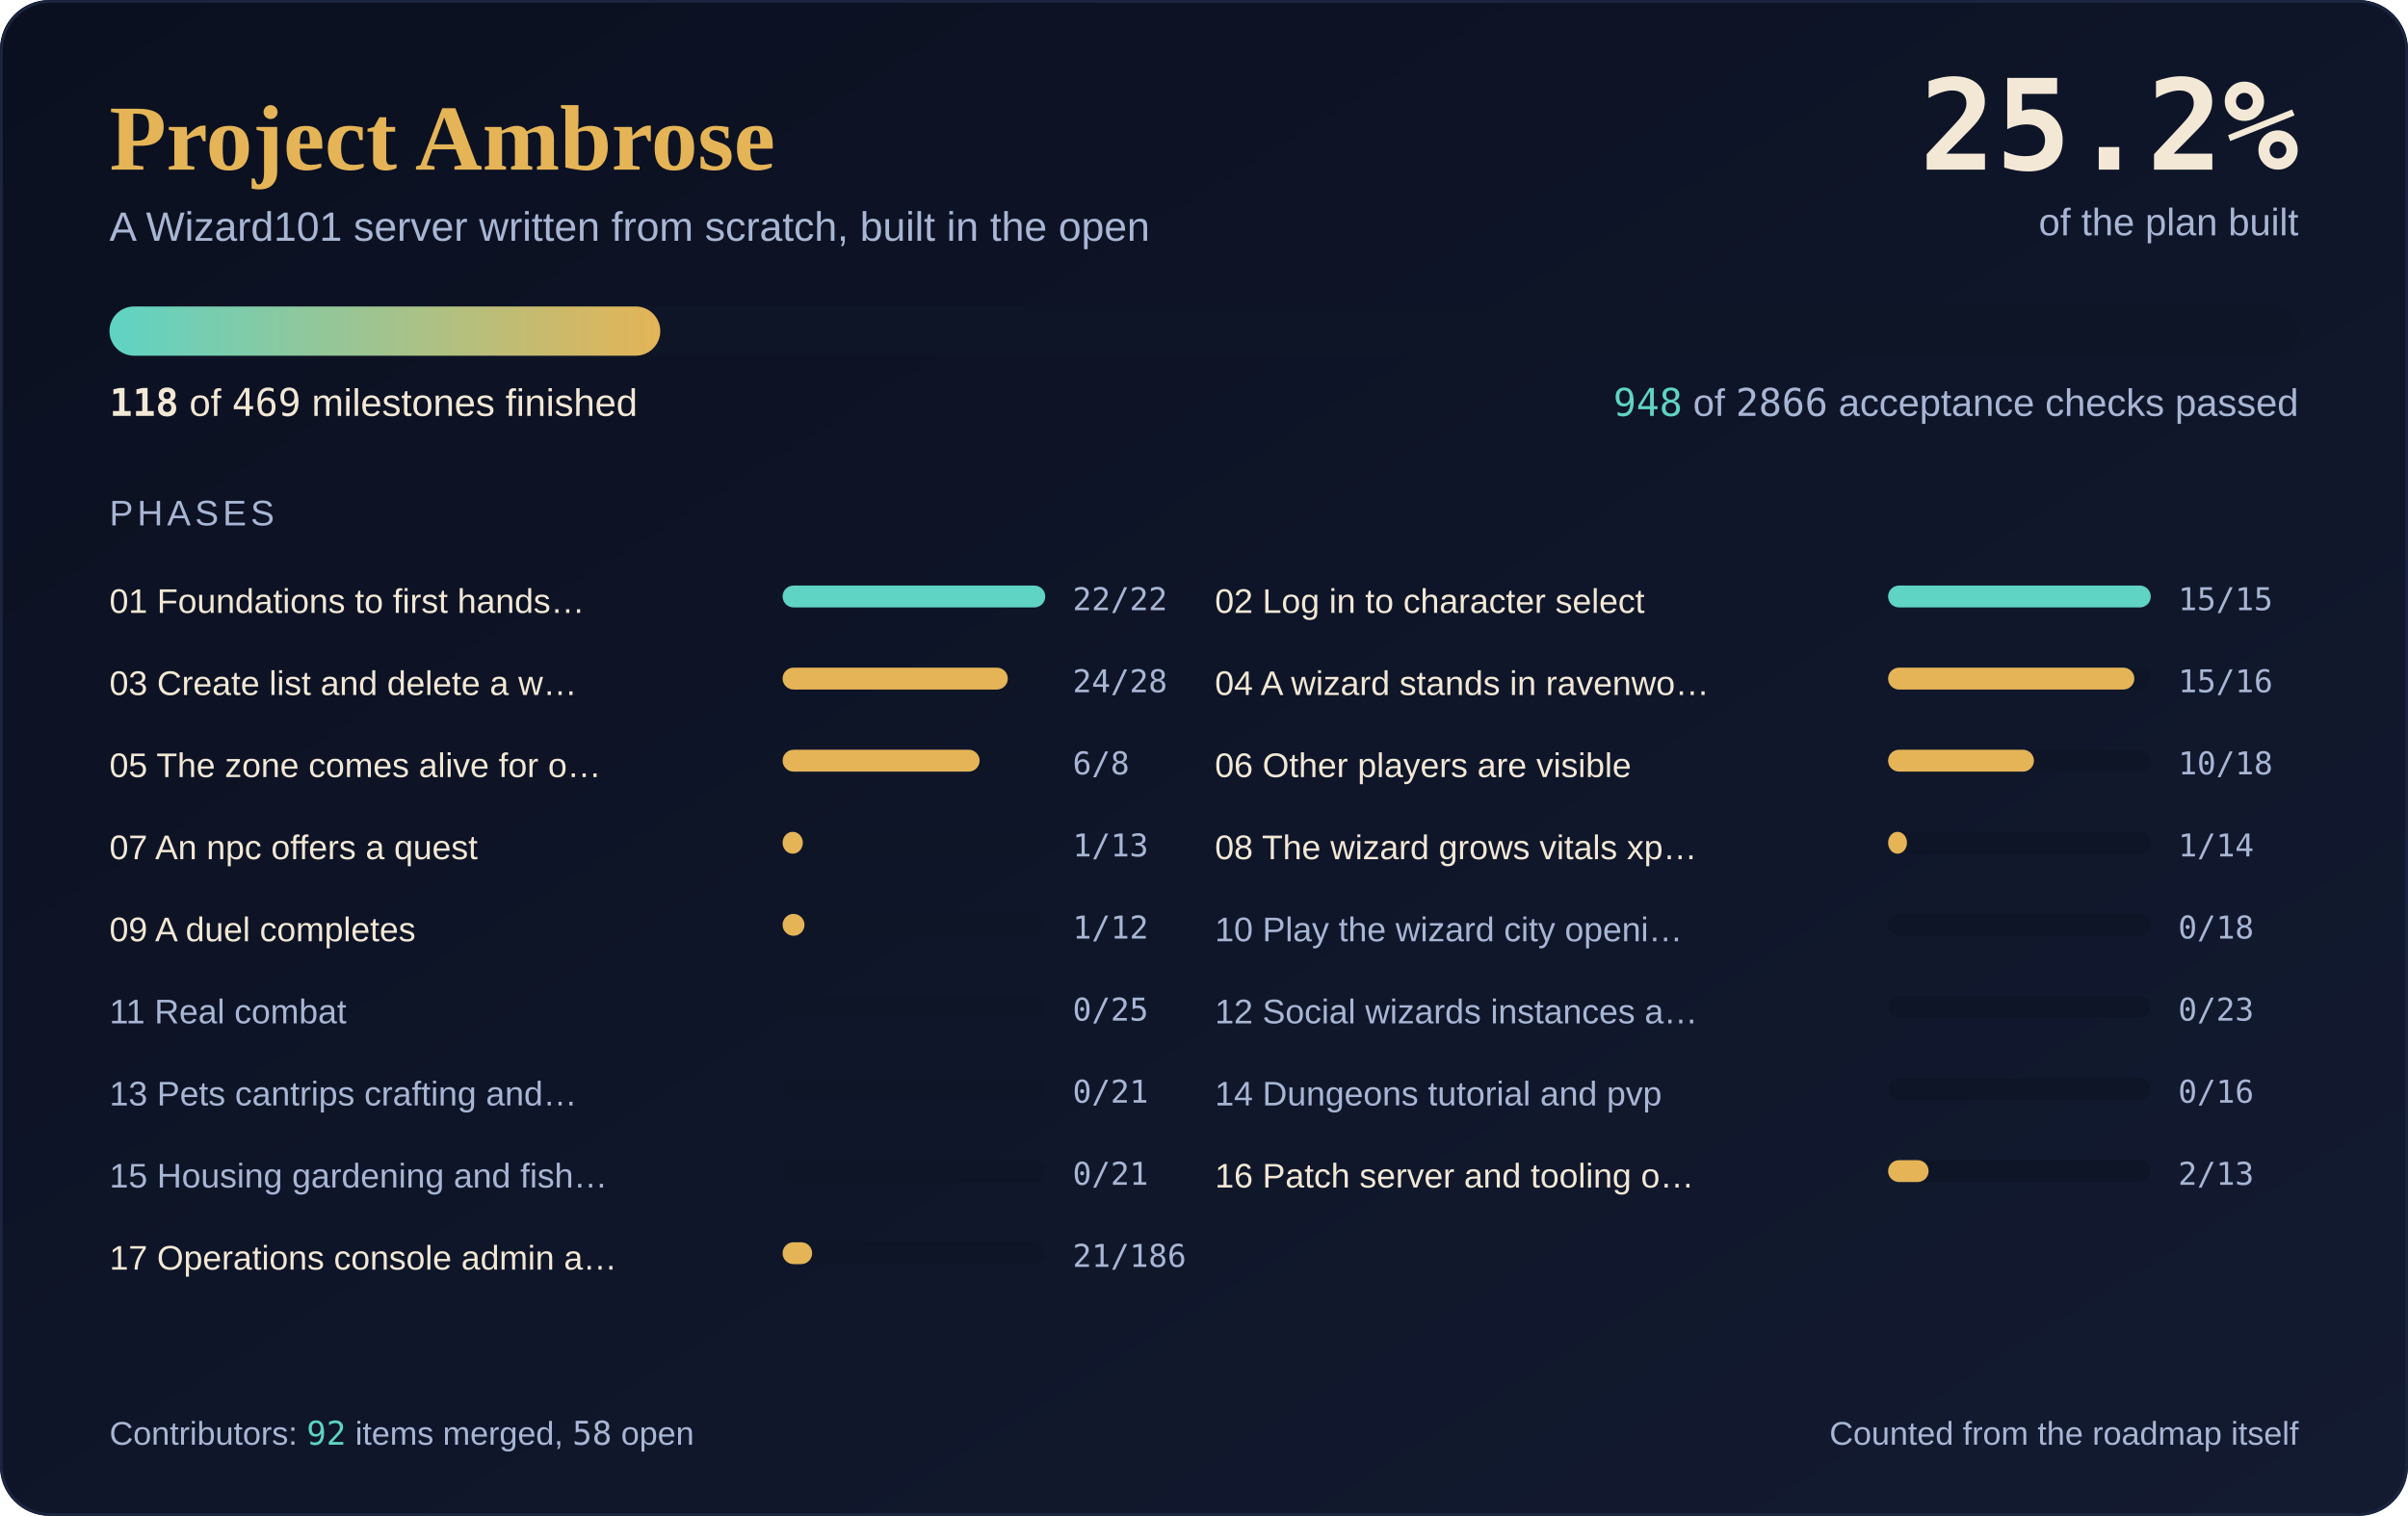
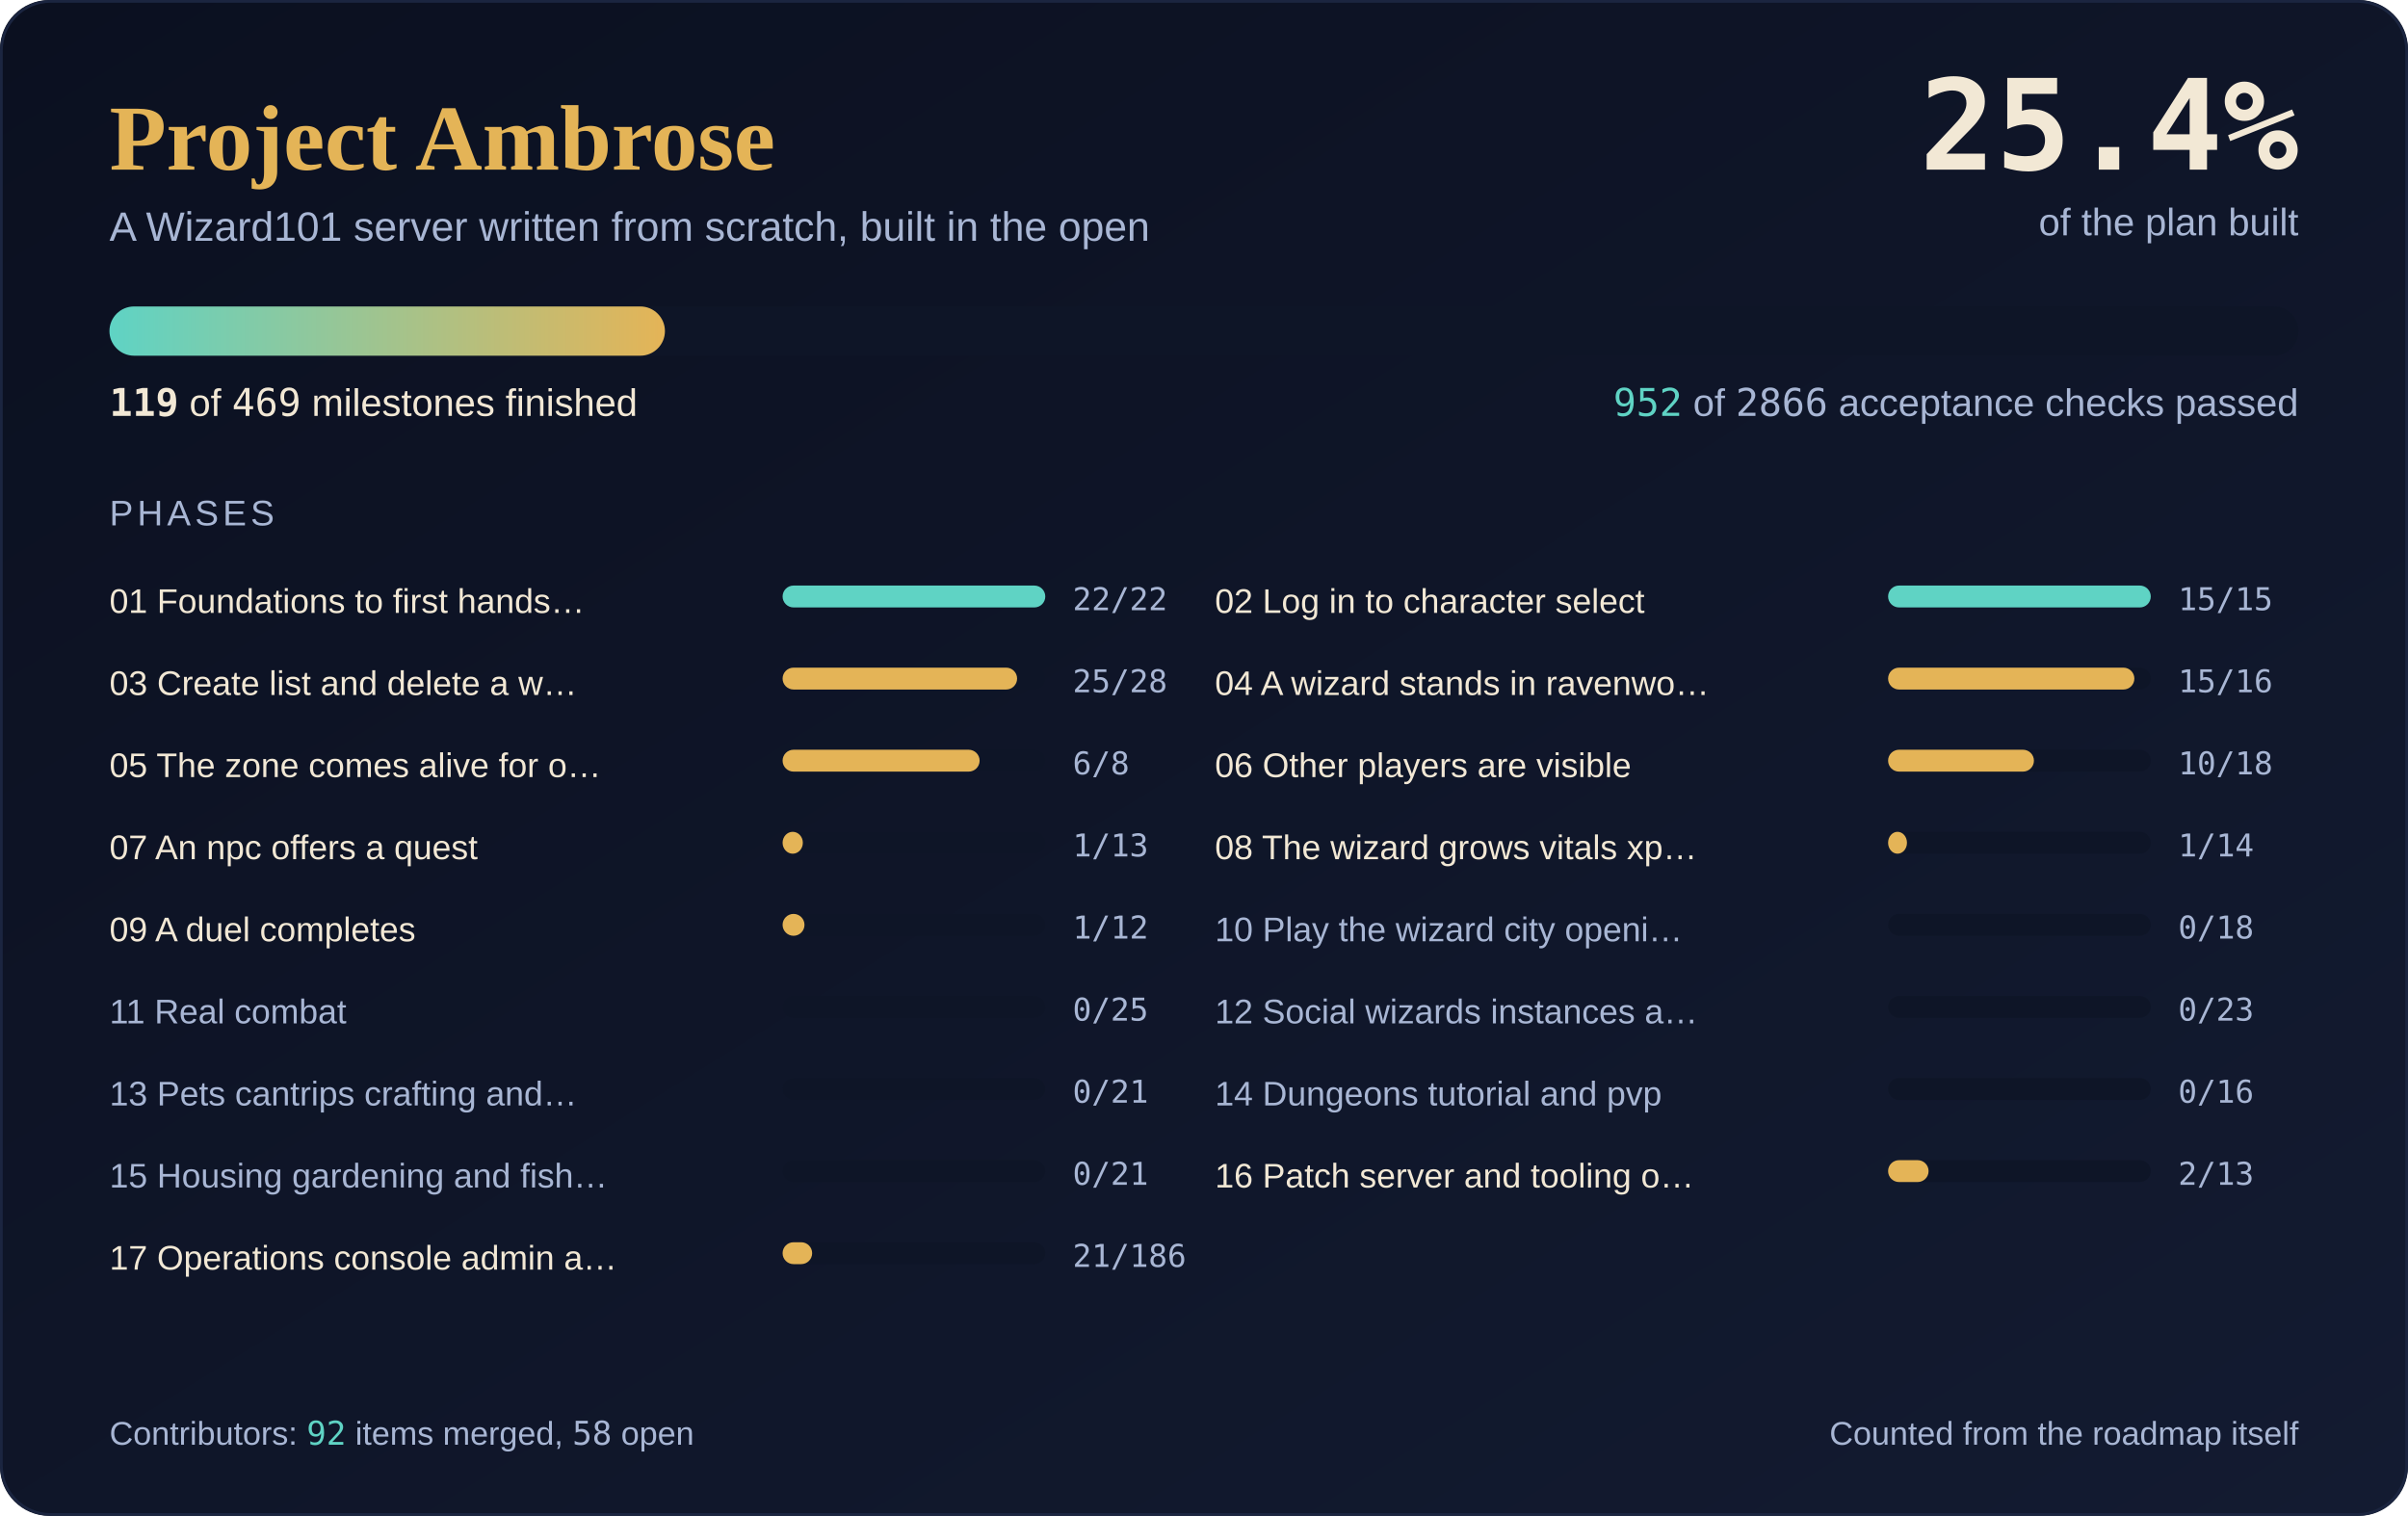
- <svg xmlns="http://www.w3.org/2000/svg" width="880" height="554" viewBox="0 0 880 554" role="img" aria-label="Project Ambrose progress: 118 of 469 milestones complete, 25.2 percent">
+ <svg xmlns="http://www.w3.org/2000/svg" width="880" height="554" viewBox="0 0 880 554" role="img" aria-label="Project Ambrose progress: 119 of 469 milestones complete, 25.4 percent">
  <defs>
    <linearGradient id="sky" x1="0" y1="0" x2="1" y2="1">
      <stop offset="0" stop-color="#0B1020" />
      <stop offset="1" stop-color="#131B31" />
    </linearGradient>
    <linearGradient id="fill" x1="0" y1="0" x2="1" y2="0">
      <stop offset="0" stop-color="#5FD3C4" />
      <stop offset="1" stop-color="#E4B457" />
    </linearGradient>
  </defs>
  <rect width="880" height="554" rx="18" fill="url(#sky)" />
  <rect x="0.5" y="0.5" width="879" height="553" rx="18" fill="none" stroke="#1B2540" />
  <text x="40" y="62" font-family="'Cormorant Garamond', Georgia, 'Times New Roman', serif" font-size="34" font-weight="600" fill="#E4B457">Project Ambrose</text>
  <text x="40" y="88" font-family="Karla, 'Segoe UI', 'Helvetica Neue', Arial, sans-serif" font-size="15" fill="#A8B6D4">A Wizard101 server written from scratch, built in the open</text>
-   <text x="840" y="62" text-anchor="end" font-family="'JetBrains Mono', Consolas, 'DejaVu Sans Mono', monospace" font-size="46" font-weight="700" fill="#F2E8D5">25.2%</text>
+   <text x="840" y="62" text-anchor="end" font-family="'JetBrains Mono', Consolas, 'DejaVu Sans Mono', monospace" font-size="46" font-weight="700" fill="#F2E8D5">25.4%</text>
  <text x="840" y="86" text-anchor="end" font-family="Karla, 'Segoe UI', 'Helvetica Neue', Arial, sans-serif" font-size="14" fill="#A8B6D4">of the plan built</text>
  <rect x="40" y="112" width="800" height="18" rx="9.0" fill="#0E1527" />
-   <rect x="40" y="112" width="201.3" height="18" rx="9.0" fill="url(#fill)" />
+   <rect x="40" y="112" width="203.0" height="18" rx="9.0" fill="url(#fill)" />
  <text x="40" y="152" font-family="Karla, 'Segoe UI', 'Helvetica Neue', Arial, sans-serif" font-size="14" fill="#F2E8D5">
-     <tspan font-family="'JetBrains Mono', Consolas, 'DejaVu Sans Mono', monospace" font-weight="700">118</tspan> of <tspan font-family="'JetBrains Mono', Consolas, 'DejaVu Sans Mono', monospace">469</tspan> milestones finished</text>
+     <tspan font-family="'JetBrains Mono', Consolas, 'DejaVu Sans Mono', monospace" font-weight="700">119</tspan> of <tspan font-family="'JetBrains Mono', Consolas, 'DejaVu Sans Mono', monospace">469</tspan> milestones finished</text>
  <text x="840" y="152" text-anchor="end" font-family="Karla, 'Segoe UI', 'Helvetica Neue', Arial, sans-serif" font-size="14" fill="#A8B6D4">
-     <tspan font-family="'JetBrains Mono', Consolas, 'DejaVu Sans Mono', monospace" fill="#5FD3C4">948</tspan> of <tspan font-family="'JetBrains Mono', Consolas, 'DejaVu Sans Mono', monospace">2866</tspan> acceptance checks passed</text>
+     <tspan font-family="'JetBrains Mono', Consolas, 'DejaVu Sans Mono', monospace" fill="#5FD3C4">952</tspan> of <tspan font-family="'JetBrains Mono', Consolas, 'DejaVu Sans Mono', monospace">2866</tspan> acceptance checks passed</text>
  <text x="40" y="192" font-family="Karla, 'Segoe UI', 'Helvetica Neue', Arial, sans-serif" font-size="13" fill="#A8B6D4" letter-spacing="1.5">PHASES</text>
  <text x="40" y="224" font-family="Karla, 'Segoe UI', 'Helvetica Neue', Arial, sans-serif" font-size="12.5" fill="#F2E8D5">01 Foundations to first hands…</text>
  <rect x="286" y="214" width="96" height="8" rx="4.0" fill="#0E1527" />
  <rect x="286" y="214" width="96.0" height="8" rx="4.0" fill="#5FD3C4" />
  <text x="392" y="223" font-family="'JetBrains Mono', Consolas, 'DejaVu Sans Mono', monospace" font-size="11.5" fill="#A8B6D4">22/22</text>
  <text x="444" y="224" font-family="Karla, 'Segoe UI', 'Helvetica Neue', Arial, sans-serif" font-size="12.5" fill="#F2E8D5">02 Log in to character select</text>
  <rect x="690" y="214" width="96" height="8" rx="4.0" fill="#0E1527" />
  <rect x="690" y="214" width="96.0" height="8" rx="4.0" fill="#5FD3C4" />
  <text x="796" y="223" font-family="'JetBrains Mono', Consolas, 'DejaVu Sans Mono', monospace" font-size="11.5" fill="#A8B6D4">15/15</text>
  <text x="40" y="254" font-family="Karla, 'Segoe UI', 'Helvetica Neue', Arial, sans-serif" font-size="12.5" fill="#F2E8D5">03 Create list and delete a w…</text>
  <rect x="286" y="244" width="96" height="8" rx="4.0" fill="#0E1527" />
-   <rect x="286" y="244" width="82.3" height="8" rx="4.0" fill="#E4B457" />
-   <text x="392" y="253" font-family="'JetBrains Mono', Consolas, 'DejaVu Sans Mono', monospace" font-size="11.5" fill="#A8B6D4">24/28</text>
+   <rect x="286" y="244" width="85.7" height="8" rx="4.0" fill="#E4B457" />
+   <text x="392" y="253" font-family="'JetBrains Mono', Consolas, 'DejaVu Sans Mono', monospace" font-size="11.5" fill="#A8B6D4">25/28</text>
  <text x="444" y="254" font-family="Karla, 'Segoe UI', 'Helvetica Neue', Arial, sans-serif" font-size="12.5" fill="#F2E8D5">04 A wizard stands in ravenwo…</text>
  <rect x="690" y="244" width="96" height="8" rx="4.0" fill="#0E1527" />
  <rect x="690" y="244" width="90.0" height="8" rx="4.0" fill="#E4B457" />
  <text x="796" y="253" font-family="'JetBrains Mono', Consolas, 'DejaVu Sans Mono', monospace" font-size="11.5" fill="#A8B6D4">15/16</text>
  <text x="40" y="284" font-family="Karla, 'Segoe UI', 'Helvetica Neue', Arial, sans-serif" font-size="12.5" fill="#F2E8D5">05 The zone comes alive for o…</text>
  <rect x="286" y="274" width="96" height="8" rx="4.0" fill="#0E1527" />
  <rect x="286" y="274" width="72.0" height="8" rx="4.0" fill="#E4B457" />
  <text x="392" y="283" font-family="'JetBrains Mono', Consolas, 'DejaVu Sans Mono', monospace" font-size="11.5" fill="#A8B6D4">6/8</text>
  <text x="444" y="284" font-family="Karla, 'Segoe UI', 'Helvetica Neue', Arial, sans-serif" font-size="12.5" fill="#F2E8D5">06 Other players are visible</text>
  <rect x="690" y="274" width="96" height="8" rx="4.0" fill="#0E1527" />
  <rect x="690" y="274" width="53.3" height="8" rx="4.0" fill="#E4B457" />
  <text x="796" y="283" font-family="'JetBrains Mono', Consolas, 'DejaVu Sans Mono', monospace" font-size="11.5" fill="#A8B6D4">10/18</text>
  <text x="40" y="314" font-family="Karla, 'Segoe UI', 'Helvetica Neue', Arial, sans-serif" font-size="12.5" fill="#F2E8D5">07 An npc offers a quest</text>
  <rect x="286" y="304" width="96" height="8" rx="4.0" fill="#0E1527" />
  <rect x="286" y="304" width="7.4" height="8" rx="4.0" fill="#E4B457" />
  <text x="392" y="313" font-family="'JetBrains Mono', Consolas, 'DejaVu Sans Mono', monospace" font-size="11.5" fill="#A8B6D4">1/13</text>
  <text x="444" y="314" font-family="Karla, 'Segoe UI', 'Helvetica Neue', Arial, sans-serif" font-size="12.5" fill="#F2E8D5">08 The wizard grows vitals xp…</text>
  <rect x="690" y="304" width="96" height="8" rx="4.0" fill="#0E1527" />
  <rect x="690" y="304" width="6.9" height="8" rx="4.0" fill="#E4B457" />
  <text x="796" y="313" font-family="'JetBrains Mono', Consolas, 'DejaVu Sans Mono', monospace" font-size="11.5" fill="#A8B6D4">1/14</text>
  <text x="40" y="344" font-family="Karla, 'Segoe UI', 'Helvetica Neue', Arial, sans-serif" font-size="12.5" fill="#F2E8D5">09 A duel completes</text>
  <rect x="286" y="334" width="96" height="8" rx="4.0" fill="#0E1527" />
  <rect x="286" y="334" width="8.0" height="8" rx="4.0" fill="#E4B457" />
  <text x="392" y="343" font-family="'JetBrains Mono', Consolas, 'DejaVu Sans Mono', monospace" font-size="11.5" fill="#A8B6D4">1/12</text>
  <text x="444" y="344" font-family="Karla, 'Segoe UI', 'Helvetica Neue', Arial, sans-serif" font-size="12.5" fill="#A8B6D4">10 Play the wizard city openi…</text>
  <rect x="690" y="334" width="96" height="8" rx="4.0" fill="#0E1527" />
  <text x="796" y="343" font-family="'JetBrains Mono', Consolas, 'DejaVu Sans Mono', monospace" font-size="11.5" fill="#A8B6D4">0/18</text>
  <text x="40" y="374" font-family="Karla, 'Segoe UI', 'Helvetica Neue', Arial, sans-serif" font-size="12.5" fill="#A8B6D4">11 Real combat</text>
  <rect x="286" y="364" width="96" height="8" rx="4.0" fill="#0E1527" />
  <text x="392" y="373" font-family="'JetBrains Mono', Consolas, 'DejaVu Sans Mono', monospace" font-size="11.5" fill="#A8B6D4">0/25</text>
  <text x="444" y="374" font-family="Karla, 'Segoe UI', 'Helvetica Neue', Arial, sans-serif" font-size="12.5" fill="#A8B6D4">12 Social wizards instances a…</text>
  <rect x="690" y="364" width="96" height="8" rx="4.0" fill="#0E1527" />
  <text x="796" y="373" font-family="'JetBrains Mono', Consolas, 'DejaVu Sans Mono', monospace" font-size="11.5" fill="#A8B6D4">0/23</text>
  <text x="40" y="404" font-family="Karla, 'Segoe UI', 'Helvetica Neue', Arial, sans-serif" font-size="12.5" fill="#A8B6D4">13 Pets cantrips crafting and…</text>
  <rect x="286" y="394" width="96" height="8" rx="4.0" fill="#0E1527" />
  <text x="392" y="403" font-family="'JetBrains Mono', Consolas, 'DejaVu Sans Mono', monospace" font-size="11.5" fill="#A8B6D4">0/21</text>
  <text x="444" y="404" font-family="Karla, 'Segoe UI', 'Helvetica Neue', Arial, sans-serif" font-size="12.5" fill="#A8B6D4">14 Dungeons tutorial and pvp</text>
  <rect x="690" y="394" width="96" height="8" rx="4.0" fill="#0E1527" />
  <text x="796" y="403" font-family="'JetBrains Mono', Consolas, 'DejaVu Sans Mono', monospace" font-size="11.5" fill="#A8B6D4">0/16</text>
  <text x="40" y="434" font-family="Karla, 'Segoe UI', 'Helvetica Neue', Arial, sans-serif" font-size="12.5" fill="#A8B6D4">15 Housing gardening and fish…</text>
  <rect x="286" y="424" width="96" height="8" rx="4.0" fill="#0E1527" />
  <text x="392" y="433" font-family="'JetBrains Mono', Consolas, 'DejaVu Sans Mono', monospace" font-size="11.5" fill="#A8B6D4">0/21</text>
  <text x="444" y="434" font-family="Karla, 'Segoe UI', 'Helvetica Neue', Arial, sans-serif" font-size="12.5" fill="#F2E8D5">16 Patch server and tooling o…</text>
  <rect x="690" y="424" width="96" height="8" rx="4.0" fill="#0E1527" />
  <rect x="690" y="424" width="14.8" height="8" rx="4.0" fill="#E4B457" />
  <text x="796" y="433" font-family="'JetBrains Mono', Consolas, 'DejaVu Sans Mono', monospace" font-size="11.5" fill="#A8B6D4">2/13</text>
  <text x="40" y="464" font-family="Karla, 'Segoe UI', 'Helvetica Neue', Arial, sans-serif" font-size="12.5" fill="#F2E8D5">17 Operations console admin a…</text>
  <rect x="286" y="454" width="96" height="8" rx="4.0" fill="#0E1527" />
  <rect x="286" y="454" width="10.8" height="8" rx="4.0" fill="#E4B457" />
  <text x="392" y="463" font-family="'JetBrains Mono', Consolas, 'DejaVu Sans Mono', monospace" font-size="11.5" fill="#A8B6D4">21/186</text>
  <text x="40" y="528" font-family="Karla, 'Segoe UI', 'Helvetica Neue', Arial, sans-serif" font-size="12" fill="#A8B6D4">Contributors: <tspan font-family="'JetBrains Mono', Consolas, 'DejaVu Sans Mono', monospace" fill="#5FD3C4">92</tspan> items merged, <tspan font-family="'JetBrains Mono', Consolas, 'DejaVu Sans Mono', monospace">58</tspan> open</text>
  <text x="840" y="528" text-anchor="end" font-family="Karla, 'Segoe UI', 'Helvetica Neue', Arial, sans-serif" font-size="12" fill="#A8B6D4">Counted from the roadmap itself</text>
</svg>
